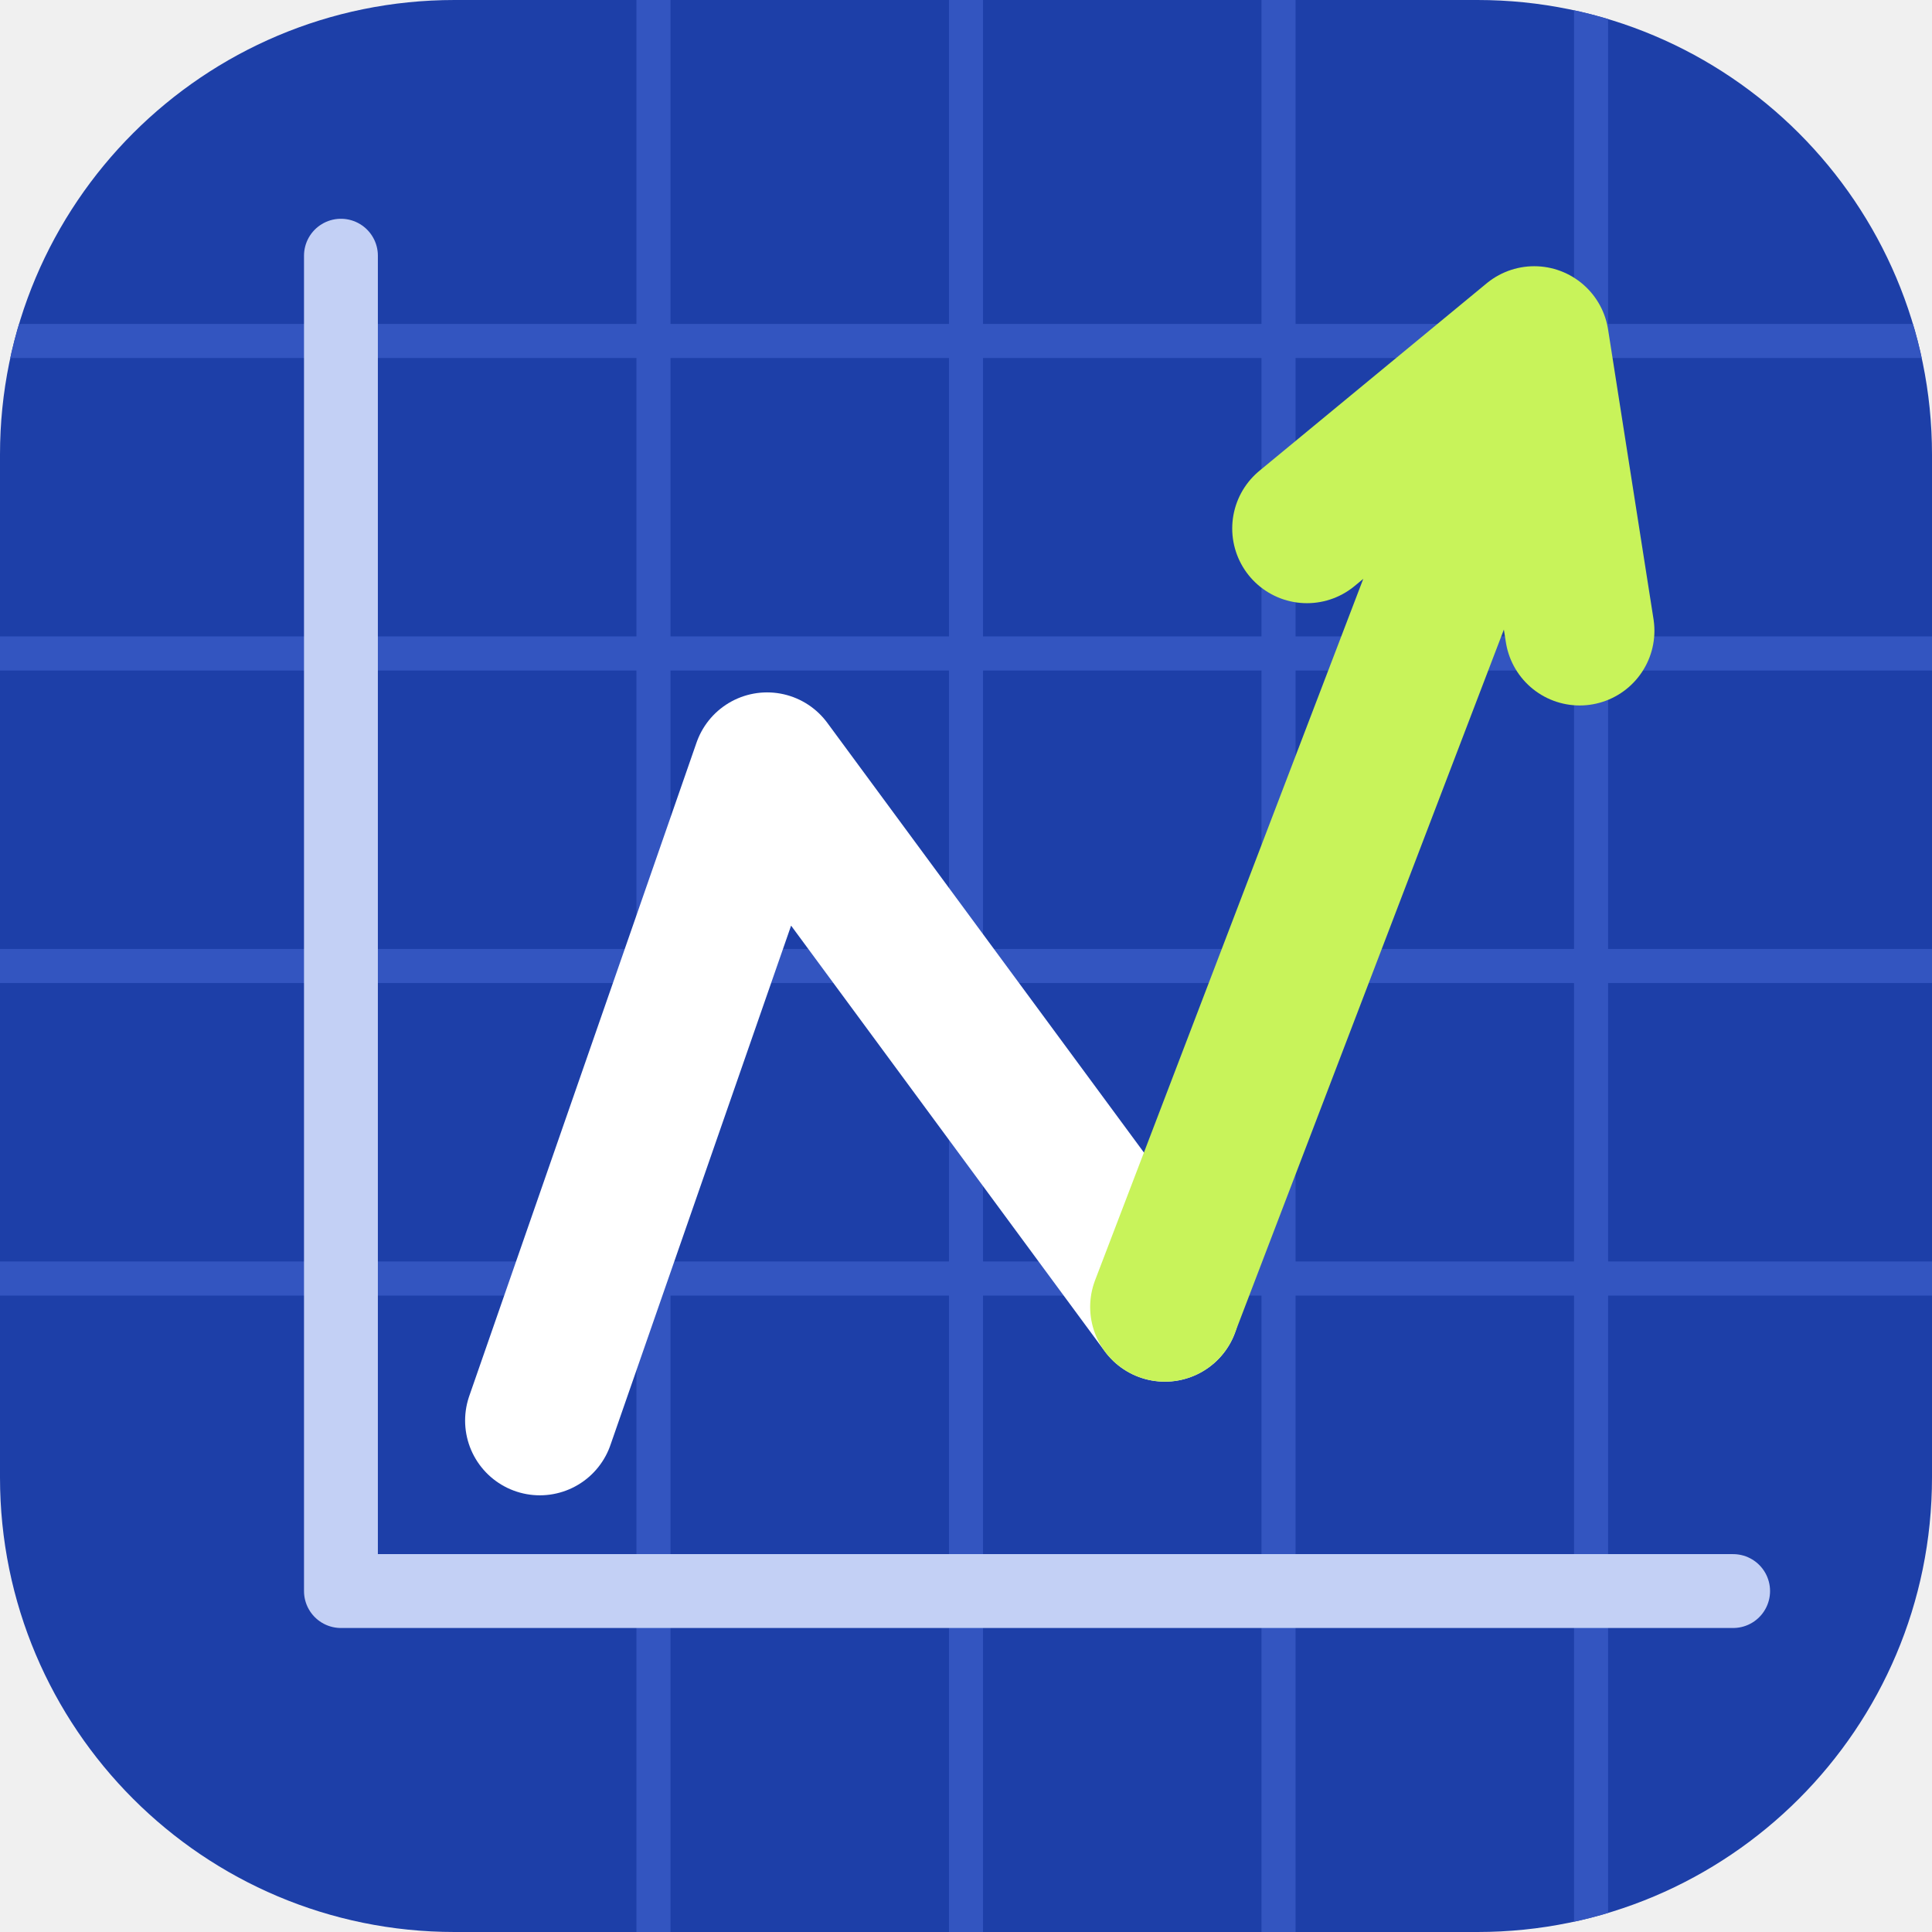
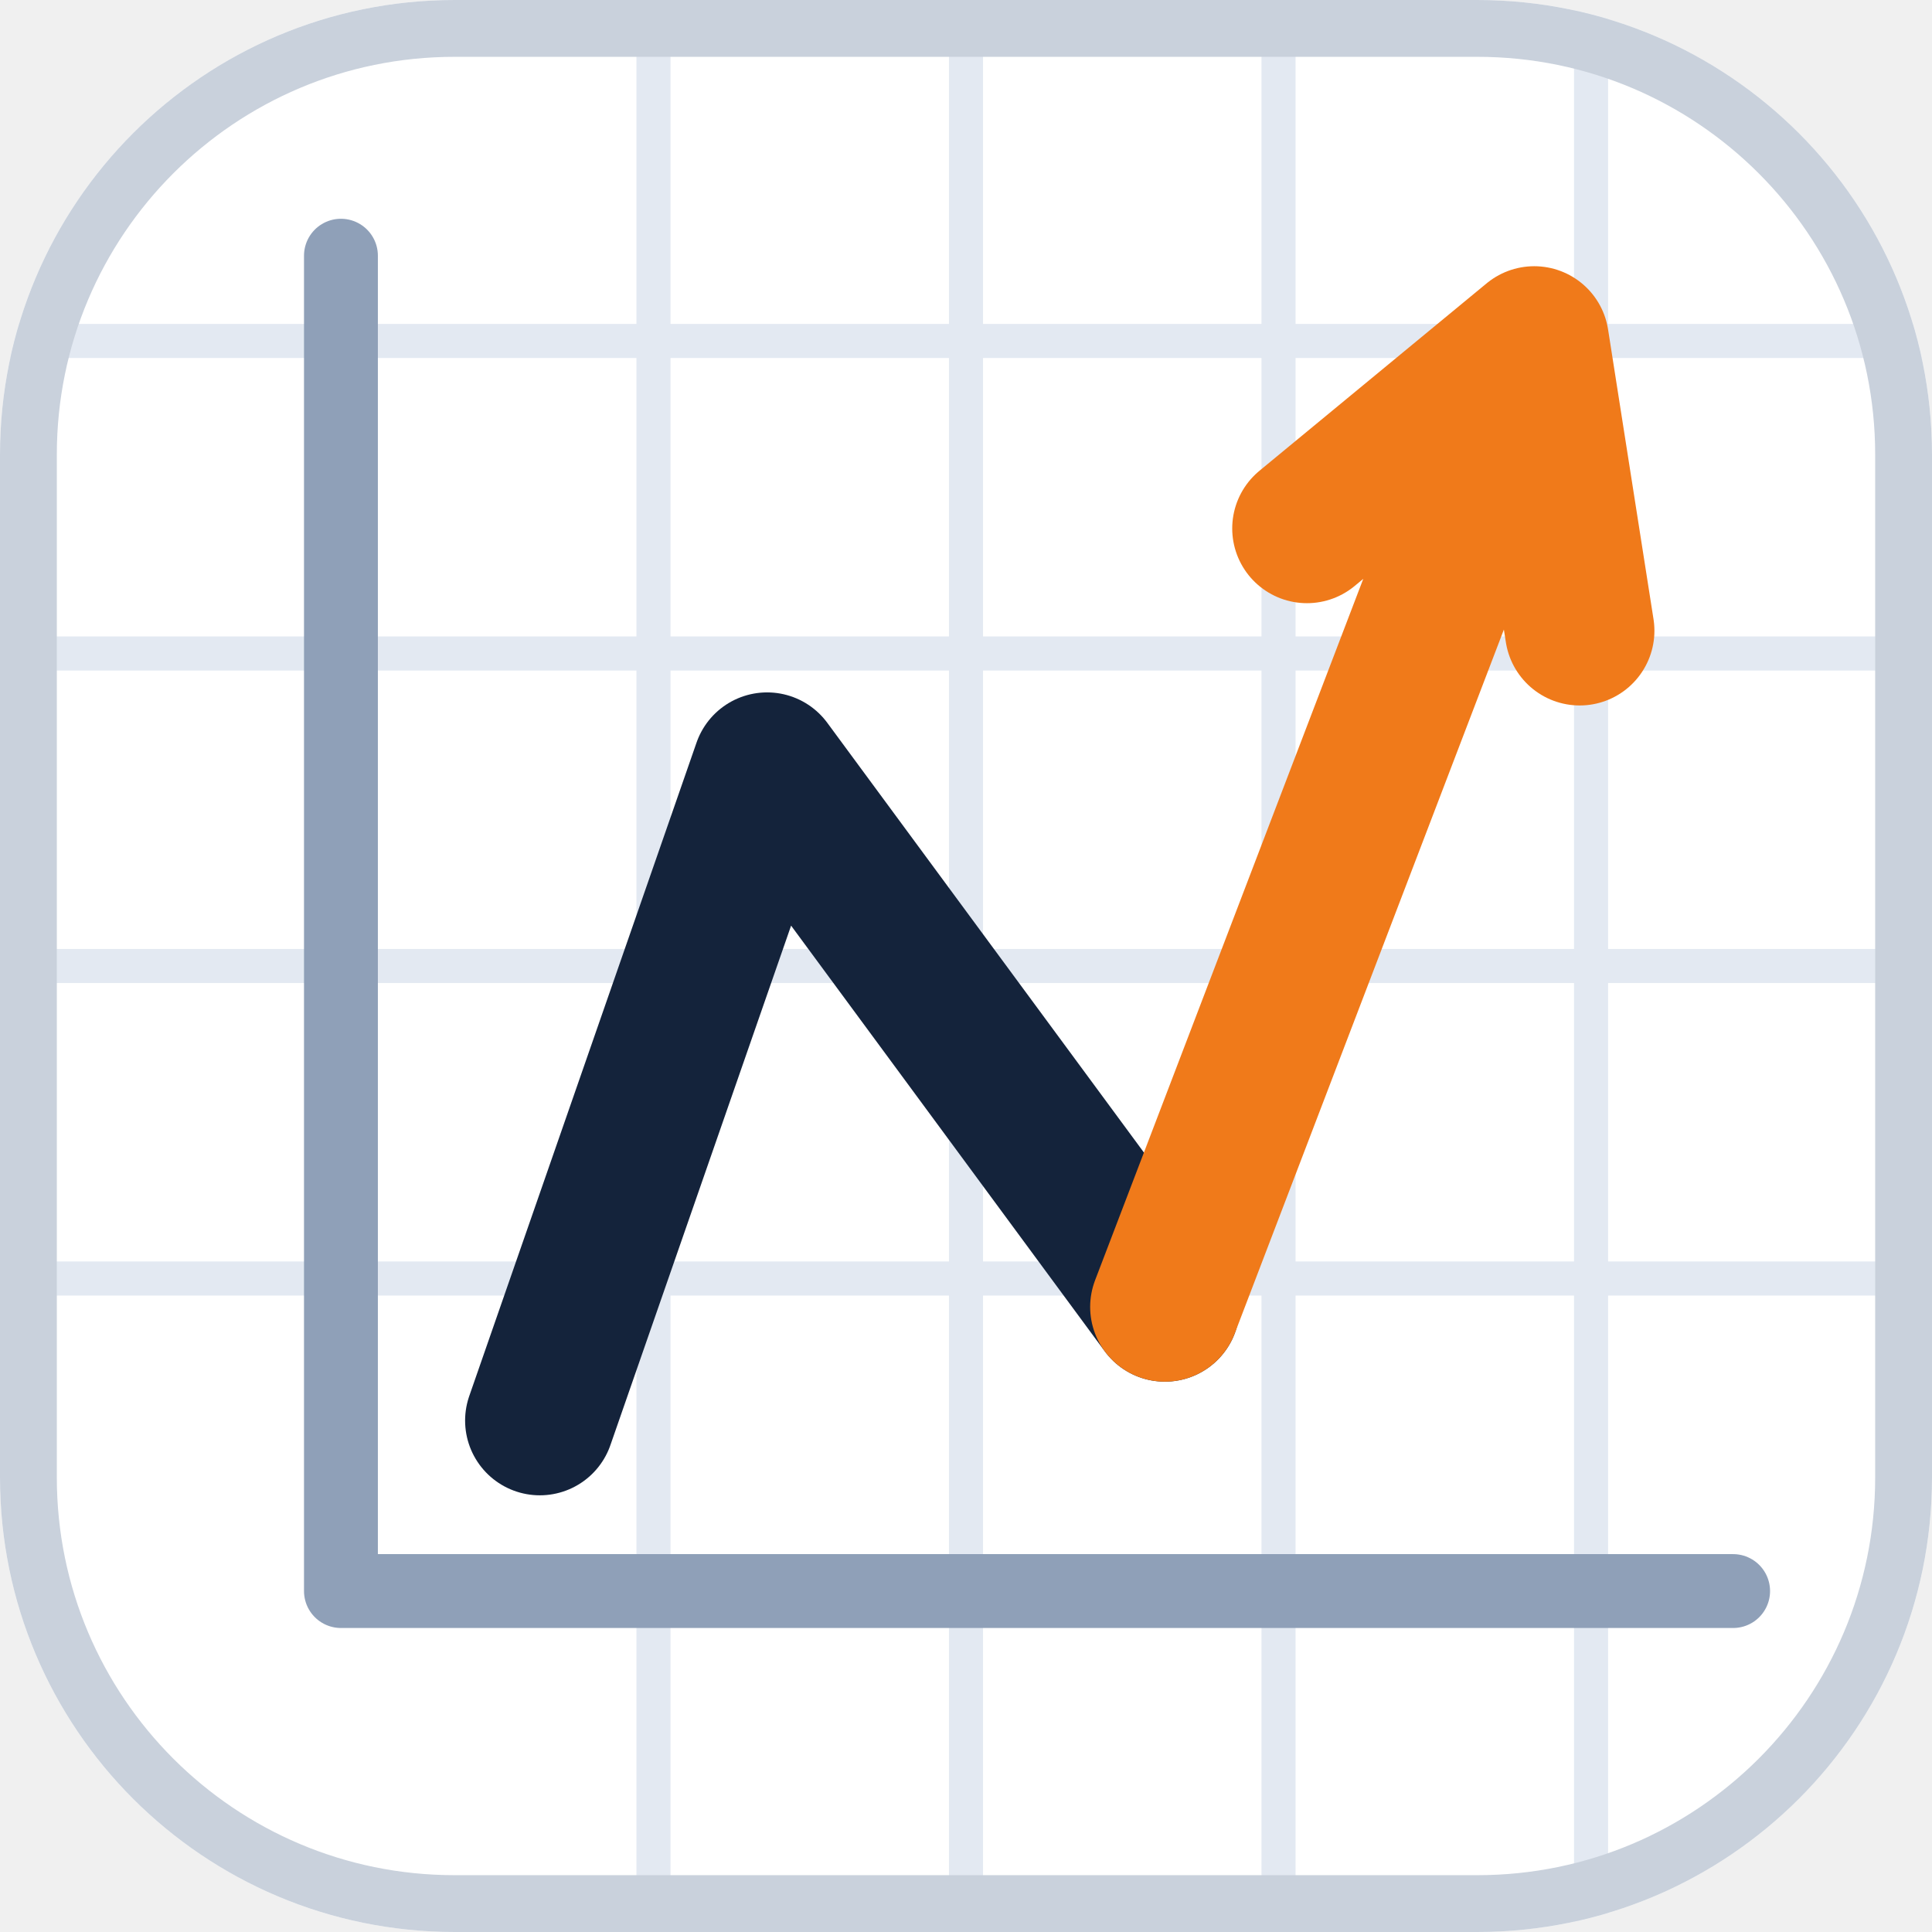
<svg xmlns="http://www.w3.org/2000/svg" viewBox="0 0 34 34">
  <defs>
    <clipPath id="t">
      <rect width="34" height="34" rx="8" />
    </clipPath>
  </defs>
-   <rect width="34" height="34" rx="8" fill="#1d3fa8" />
-   <path d="M11.5 0V34M17 0V34M22.5 0V34M28 0V34M0 6H34M0 11.5H34M0 17H34M0 22.5H34" fill="none" stroke="#3355c0" stroke-width="0.6" clip-path="url(#t)" />
-   <path d="M6 4.5V28H30.5" fill="none" stroke="#c3d0f5" stroke-width="1.3" stroke-linecap="round" stroke-linejoin="round" />
-   <path d="M9.5 25L13.5 13.5L20.5 23" fill="none" stroke="#fff" stroke-width="2.63" stroke-linecap="round" stroke-linejoin="round" />
-   <path d="M20.5 23L27 6M23 9.3L27 6L27.8 11.1" fill="none" stroke="#c8f35a" stroke-width="2.63" stroke-linecap="round" stroke-linejoin="round" />
+   <rect width="34" height="34" rx="8" fill="#ffffff" />
+   <path d="M11.5 0V34M17 0V34M22.5 0V34M28 0V34M0 6H34M0 11.5H34M0 17H34M0 22.5H34" fill="none" stroke="#e3e9f2" stroke-width="0.6" clip-path="url(#t)" />
+   <path d="M6 4.5V28H30.5" fill="none" stroke="#8fa0b8" stroke-width="1.3" stroke-linecap="round" stroke-linejoin="round" />
+   <path d="M9.5 25L13.5 13.5L20.5 23" fill="none" stroke="#14233b" stroke-width="2.63" stroke-linecap="round" stroke-linejoin="round" />
+   <path d="M20.5 23L27 6M23 9.3L27 6L27.8 11.1" fill="none" stroke="#f07a1a" stroke-width="2.63" stroke-linecap="round" stroke-linejoin="round" />
+   <rect x="0.5" y="0.5" width="33" height="33" rx="7.5" fill="none" stroke="#c9d1dc" stroke-width="1" />
</svg>
